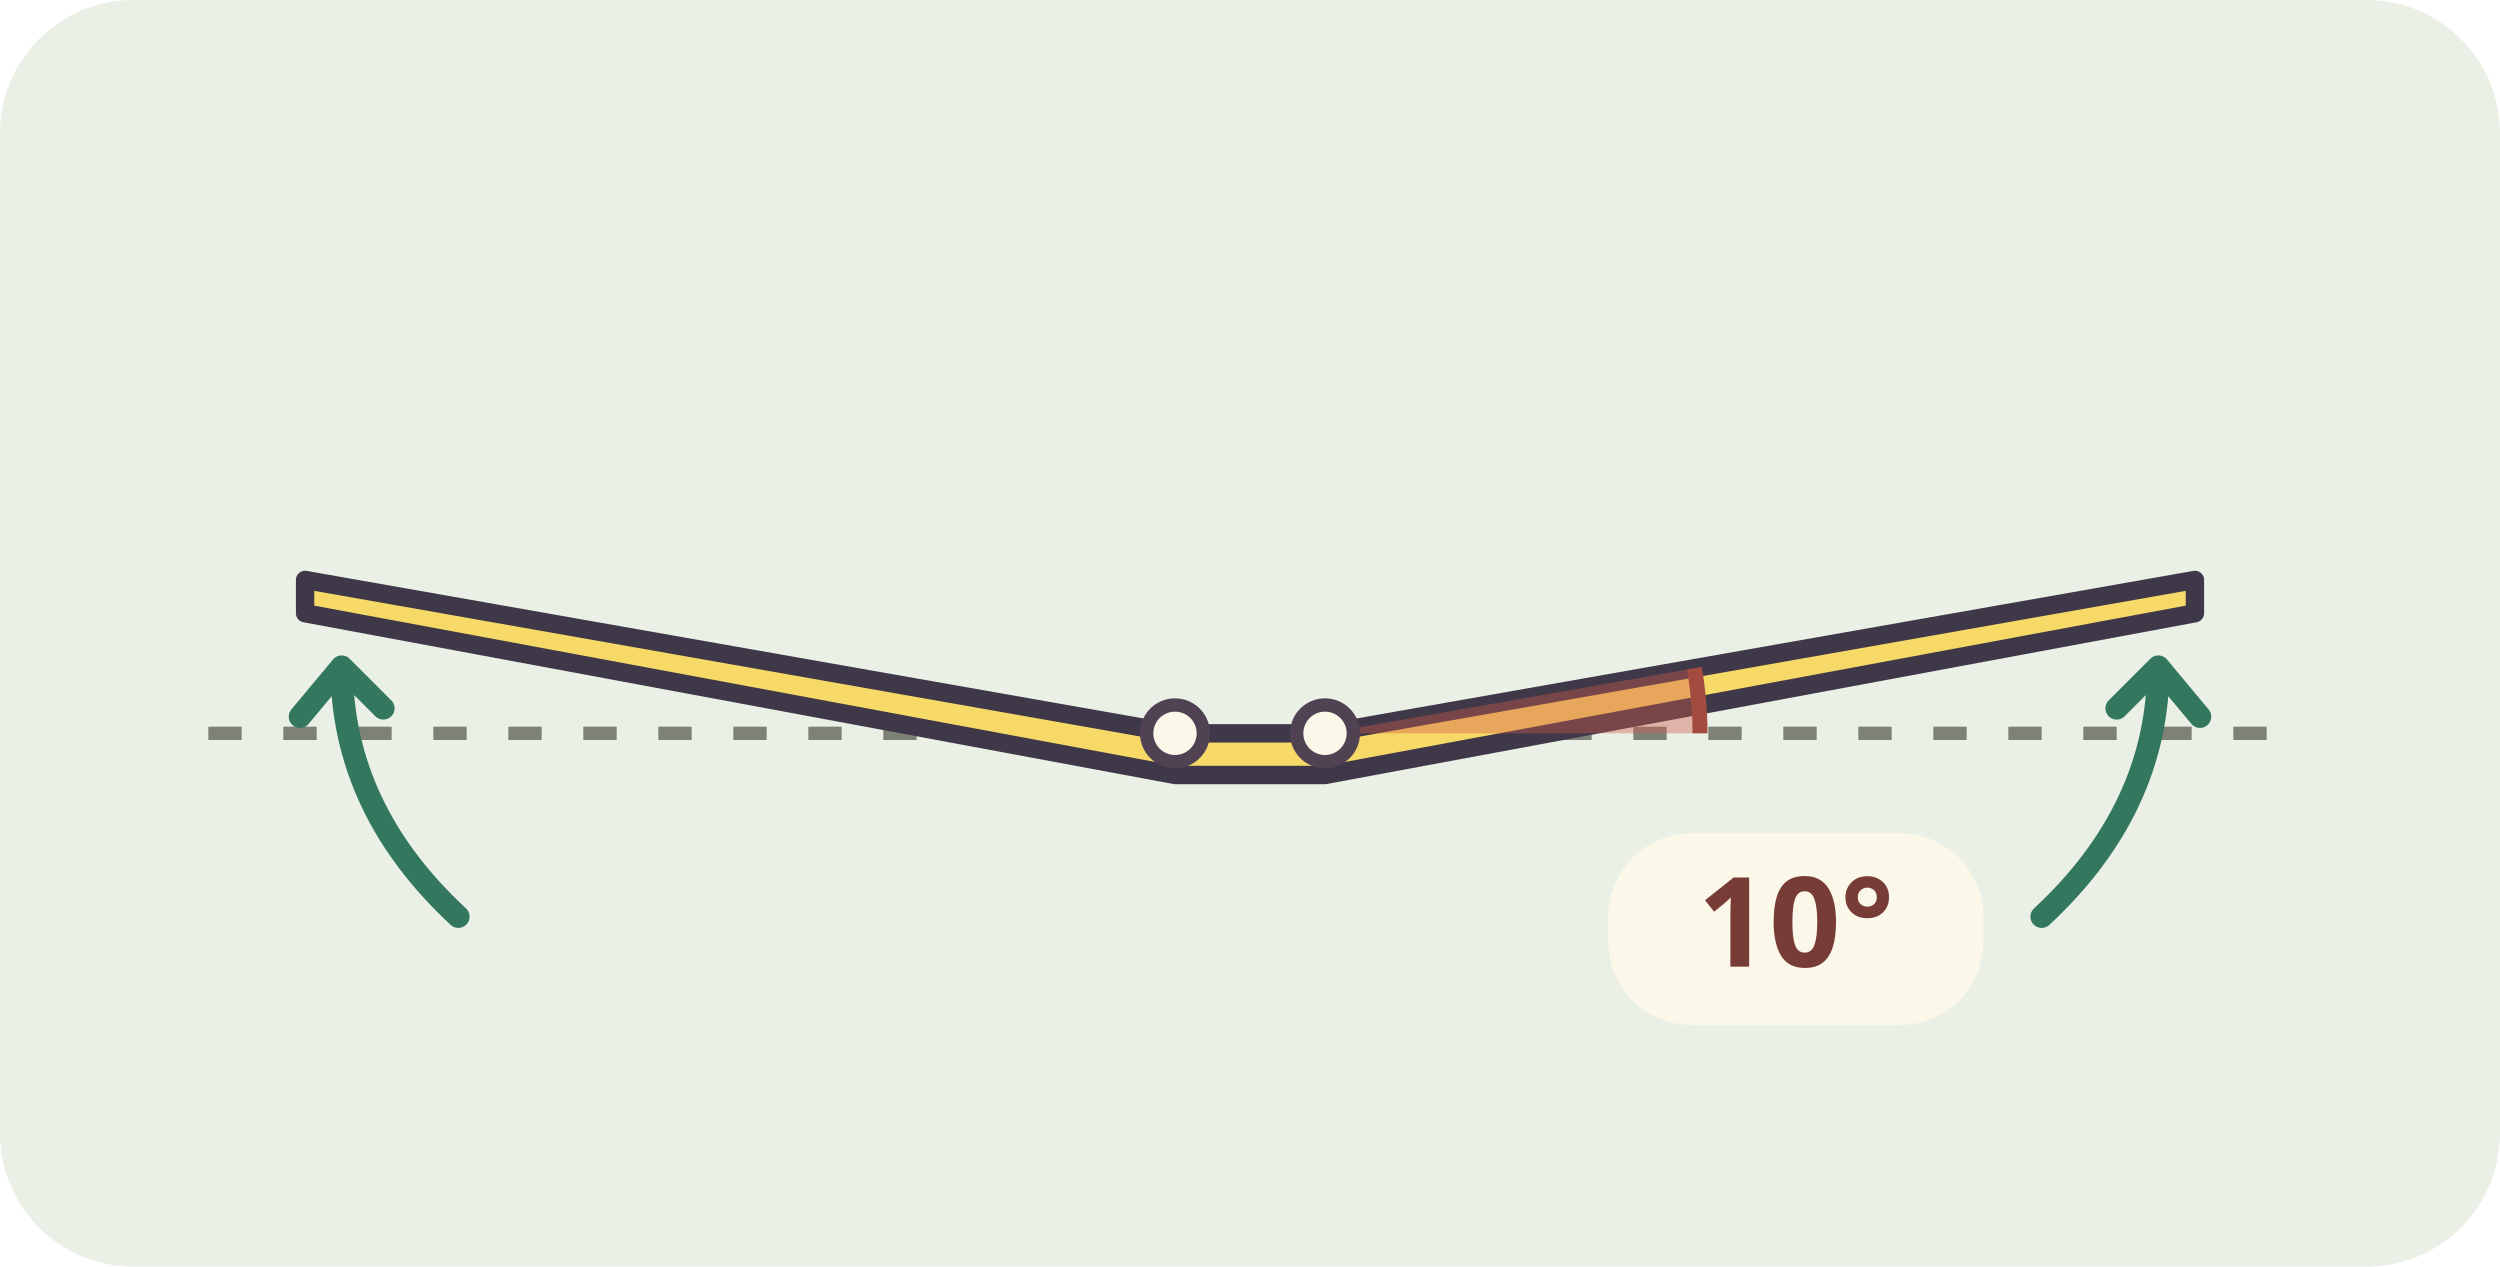
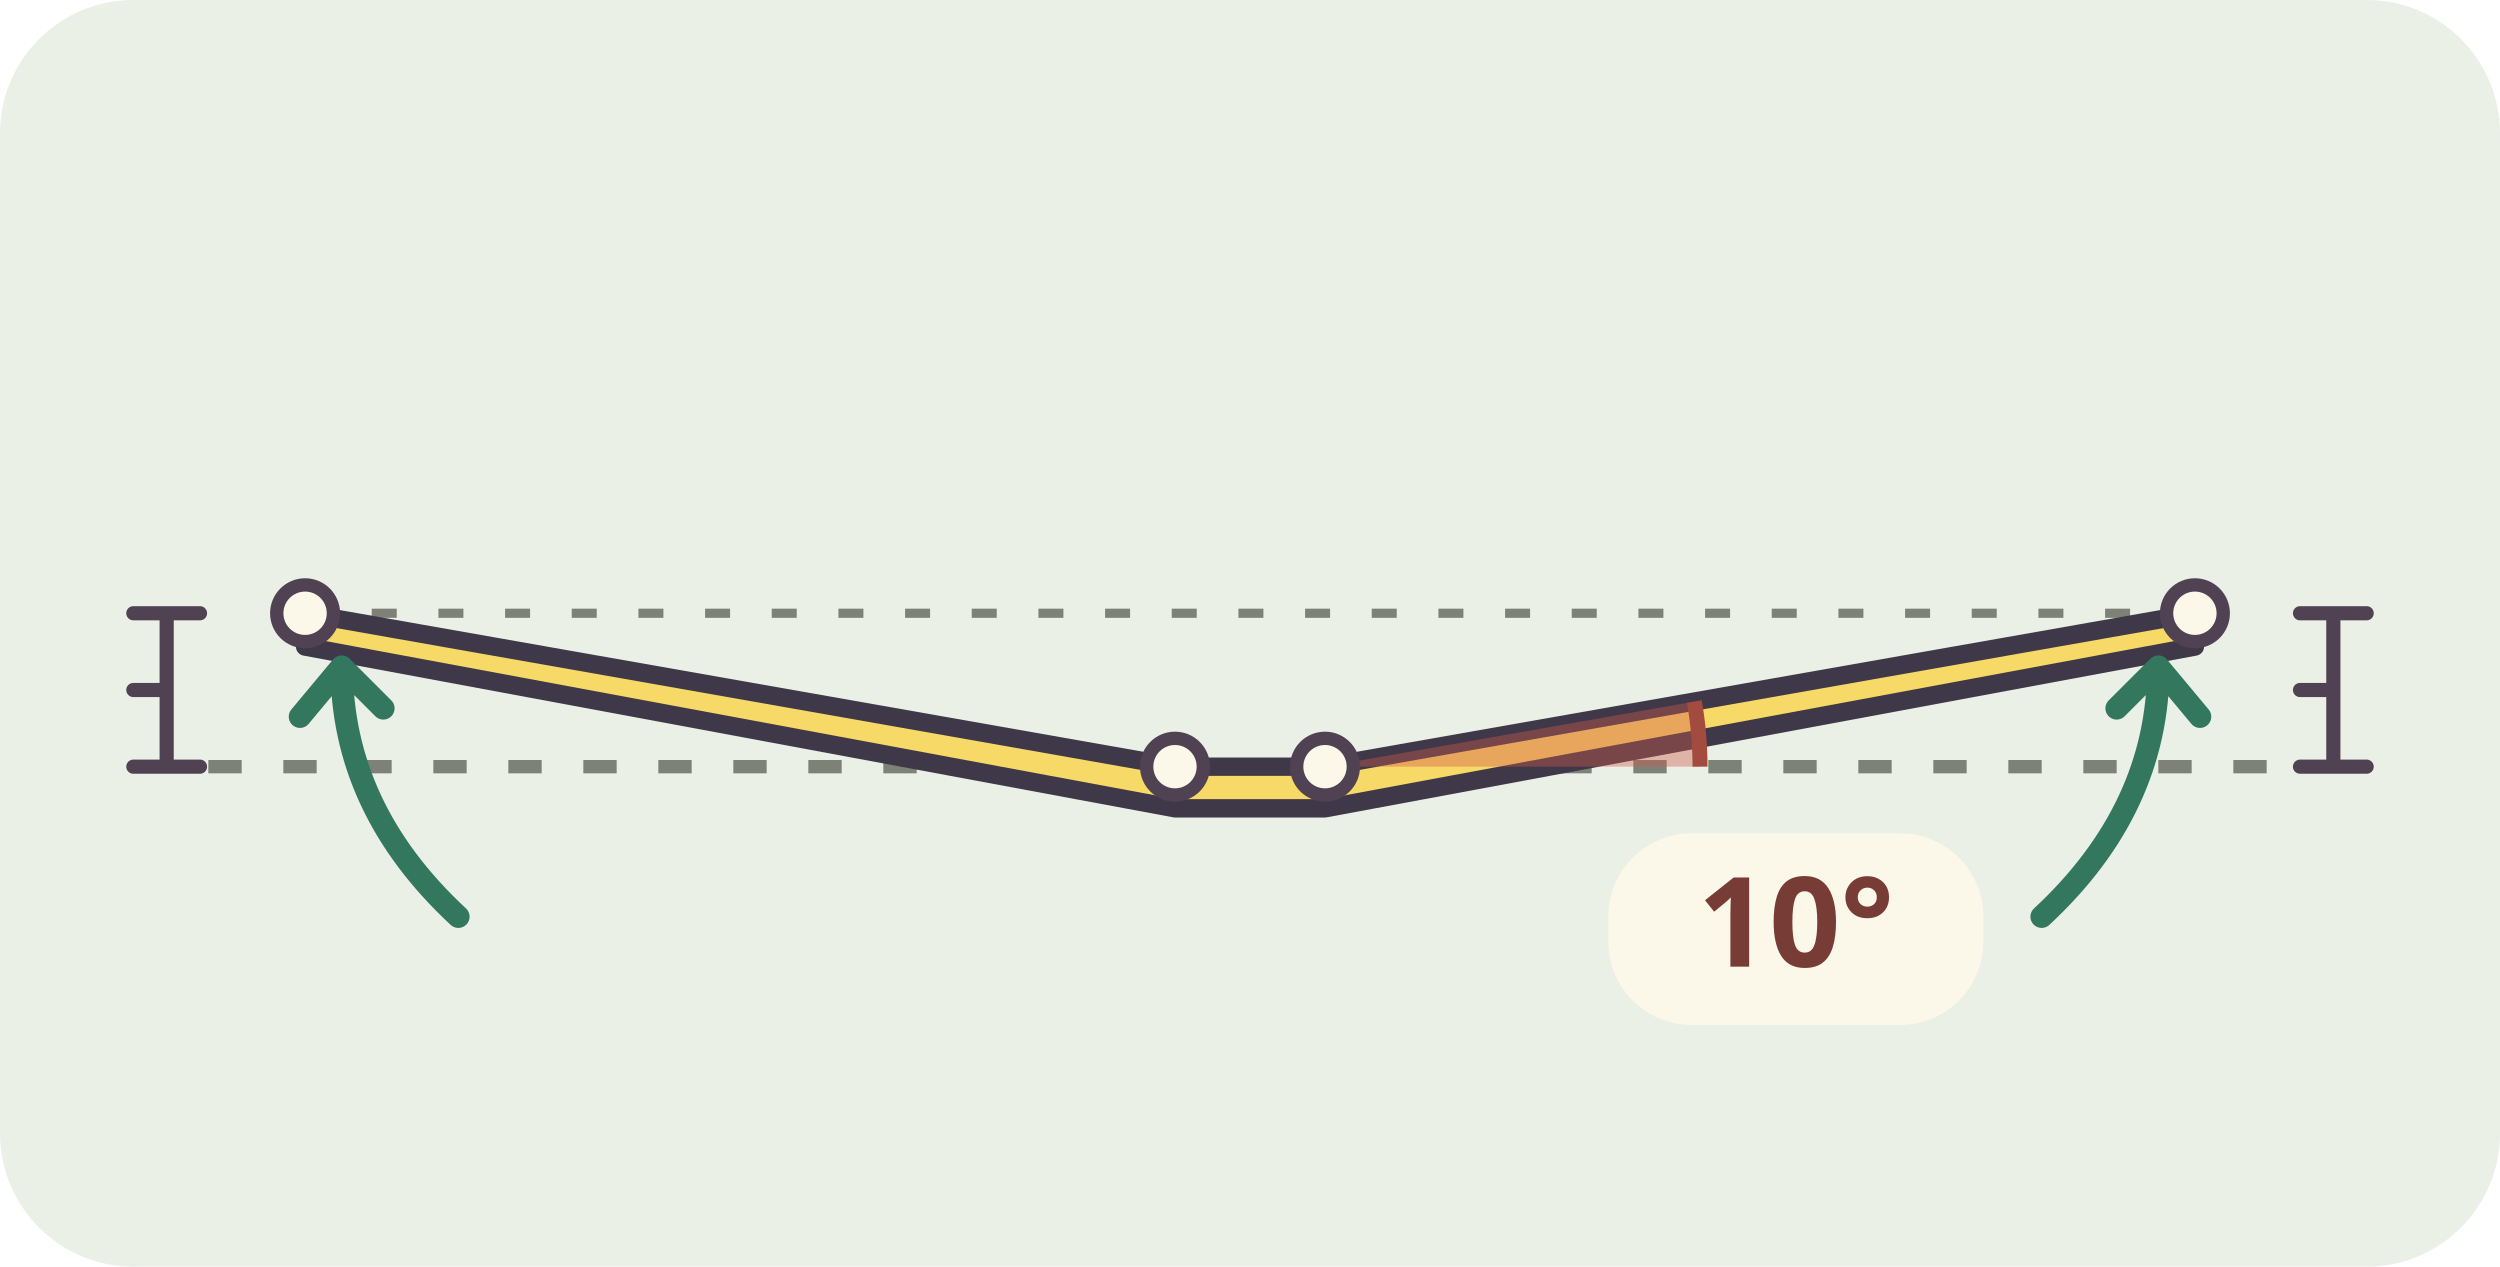
<svg xmlns="http://www.w3.org/2000/svg" viewBox="0 0 300 152" role="img" aria-labelledby="title">
  <rect width="300" height="152" rx="16" fill="#eaf0e6" />
-   <path d="M25 88h250" fill="none" stroke="#7d8176" stroke-width="1.6" stroke-dasharray="4 5" />
-   <path d="M36.61 69.59 L141 88 H159 L263.39 69.59 L263.39 73.59 L159 93 H141 L36.61 73.59z" fill="#f6d966" stroke="#3e3848" stroke-width="2.2" stroke-linejoin="round" />
-   <path d="M159 88h45 A45 45 0 0 0 203.32 80.19z" fill="#d05b4b" fill-opacity=".4" />
-   <path d="M204 88 A45 45 0 0 0 203.32 80.19" fill="none" stroke="#a34b3f" stroke-width="1.8" />
+   <path d="M25 92h250" fill="none" stroke="#7d8176" stroke-width="1.6" stroke-dasharray="4 5" />
+   <path d="M36.61 73.59H263.39" fill="none" stroke="#7d8176" stroke-width="1.1" stroke-dasharray="3 5" />
+   <path d="M36.61 73.59 L141 92 H159 L263.39 73.59 L263.39 77.59 L159 97 H141 L36.61 77.59z" fill="#f6d966" stroke="#3e3848" stroke-width="2.2" stroke-linejoin="round" />
+   <path d="M159 92h45 A45 45 0 0 0 203.32 84.19z" fill="#d05b4b" fill-opacity=".4" />
+   <path d="M204 92 A45 45 0 0 0 203.32 84.19" fill="none" stroke="#a34b3f" stroke-width="1.8" />
  <g fill="#fbf8e9" stroke="#514253" stroke-width="1.6">
-     <circle cx="141" cy="88" r="3.4" />
-     <circle cx="159" cy="88" r="3.4" />
+     <circle cx="36.61" cy="73.59" r="3.4" />
+     <circle cx="263.39" cy="73.59" r="3.4" />
+     <circle cx="141" cy="92" r="3.4" />
+     <circle cx="159" cy="92" r="3.4" />
  </g>
  <g fill="none" stroke="#33775e" stroke-width="2.7" stroke-linecap="round" stroke-linejoin="round">
    <path d="M55 110q-14-13-14-30m-5 6 5-6 5 5" />
    <path d="M245 110q14-13 14-30m5 6-5-6-5 5" />
  </g>
+   <g fill="none" stroke="#514253" stroke-width="1.7" stroke-linecap="round">
+     <path d="M20 92V73.59m-4 0h8m-8 18.41h8m-8 -9.2h4" />
+     <path d="M280 92V73.59m-4 0h8m-8 18.41h8m-8 -9.2h4" />
+   </g>
  <rect x="193" y="100" width="45" height="23" rx="10" fill="#fbf8e9" />
  <text x="215.5" y="116" font-weight="700" text-anchor="middle" font-family="system-ui, sans-serif" font-size="15" fill="#783c36">10°</text>
</svg>
